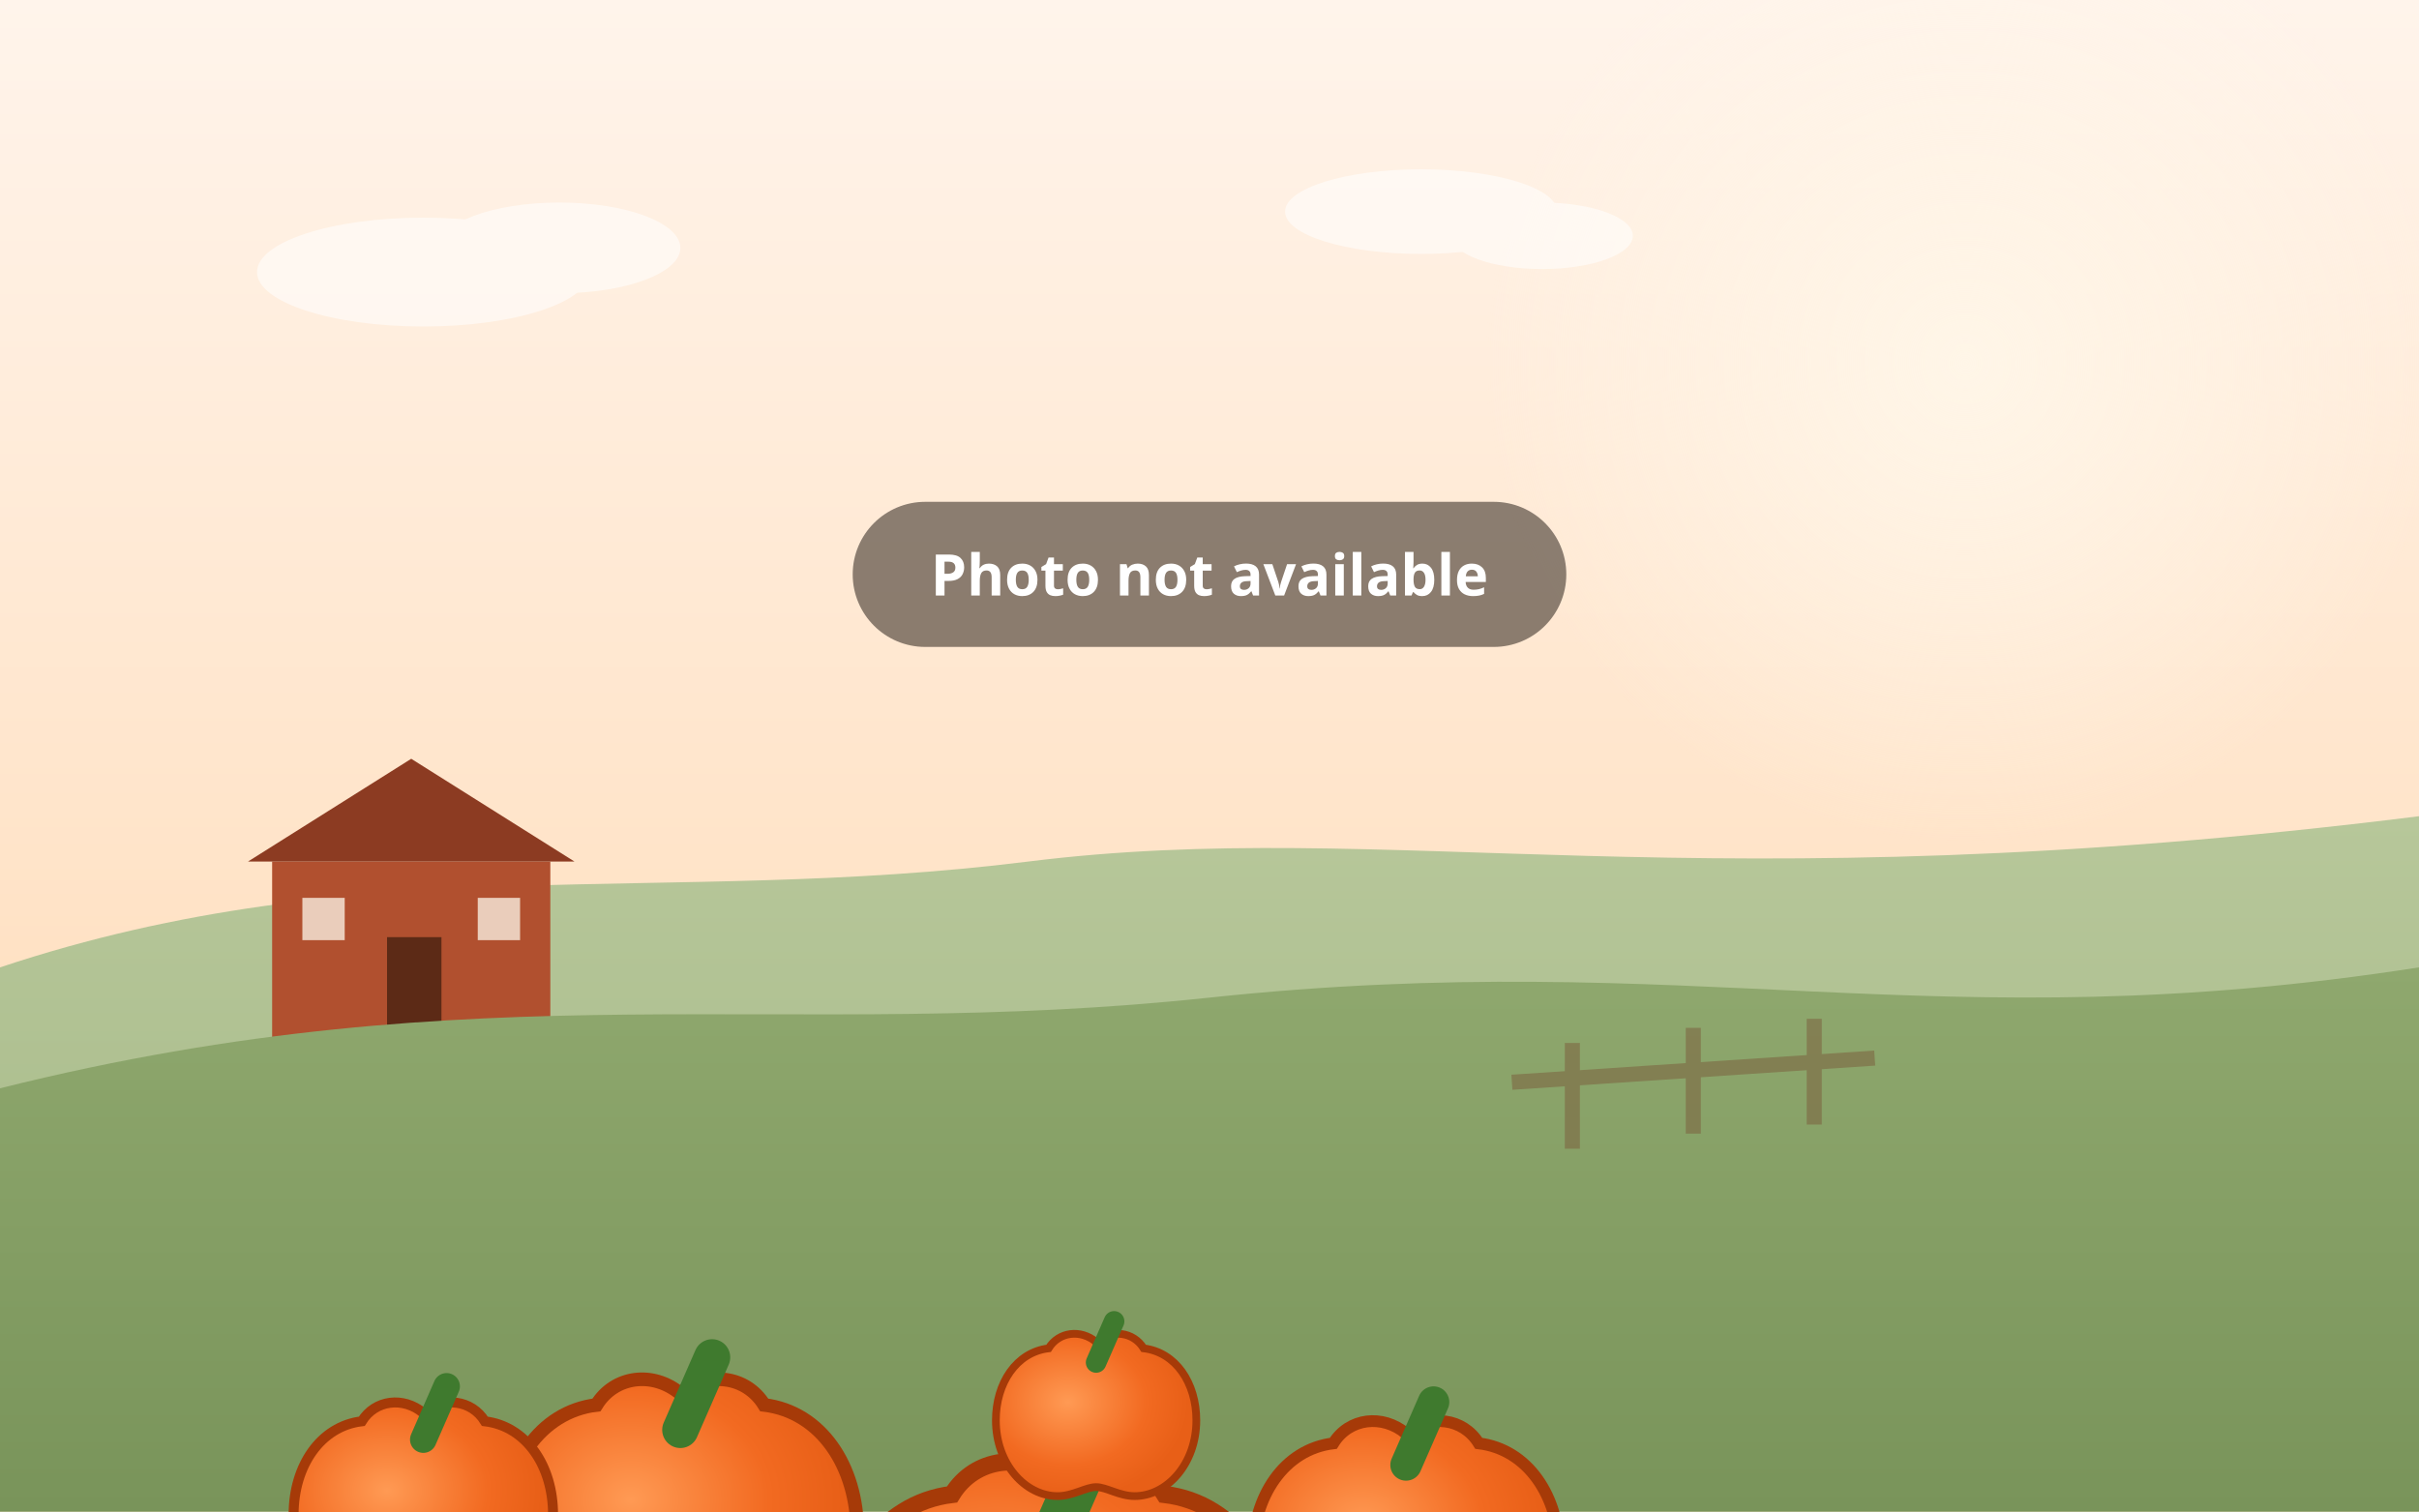
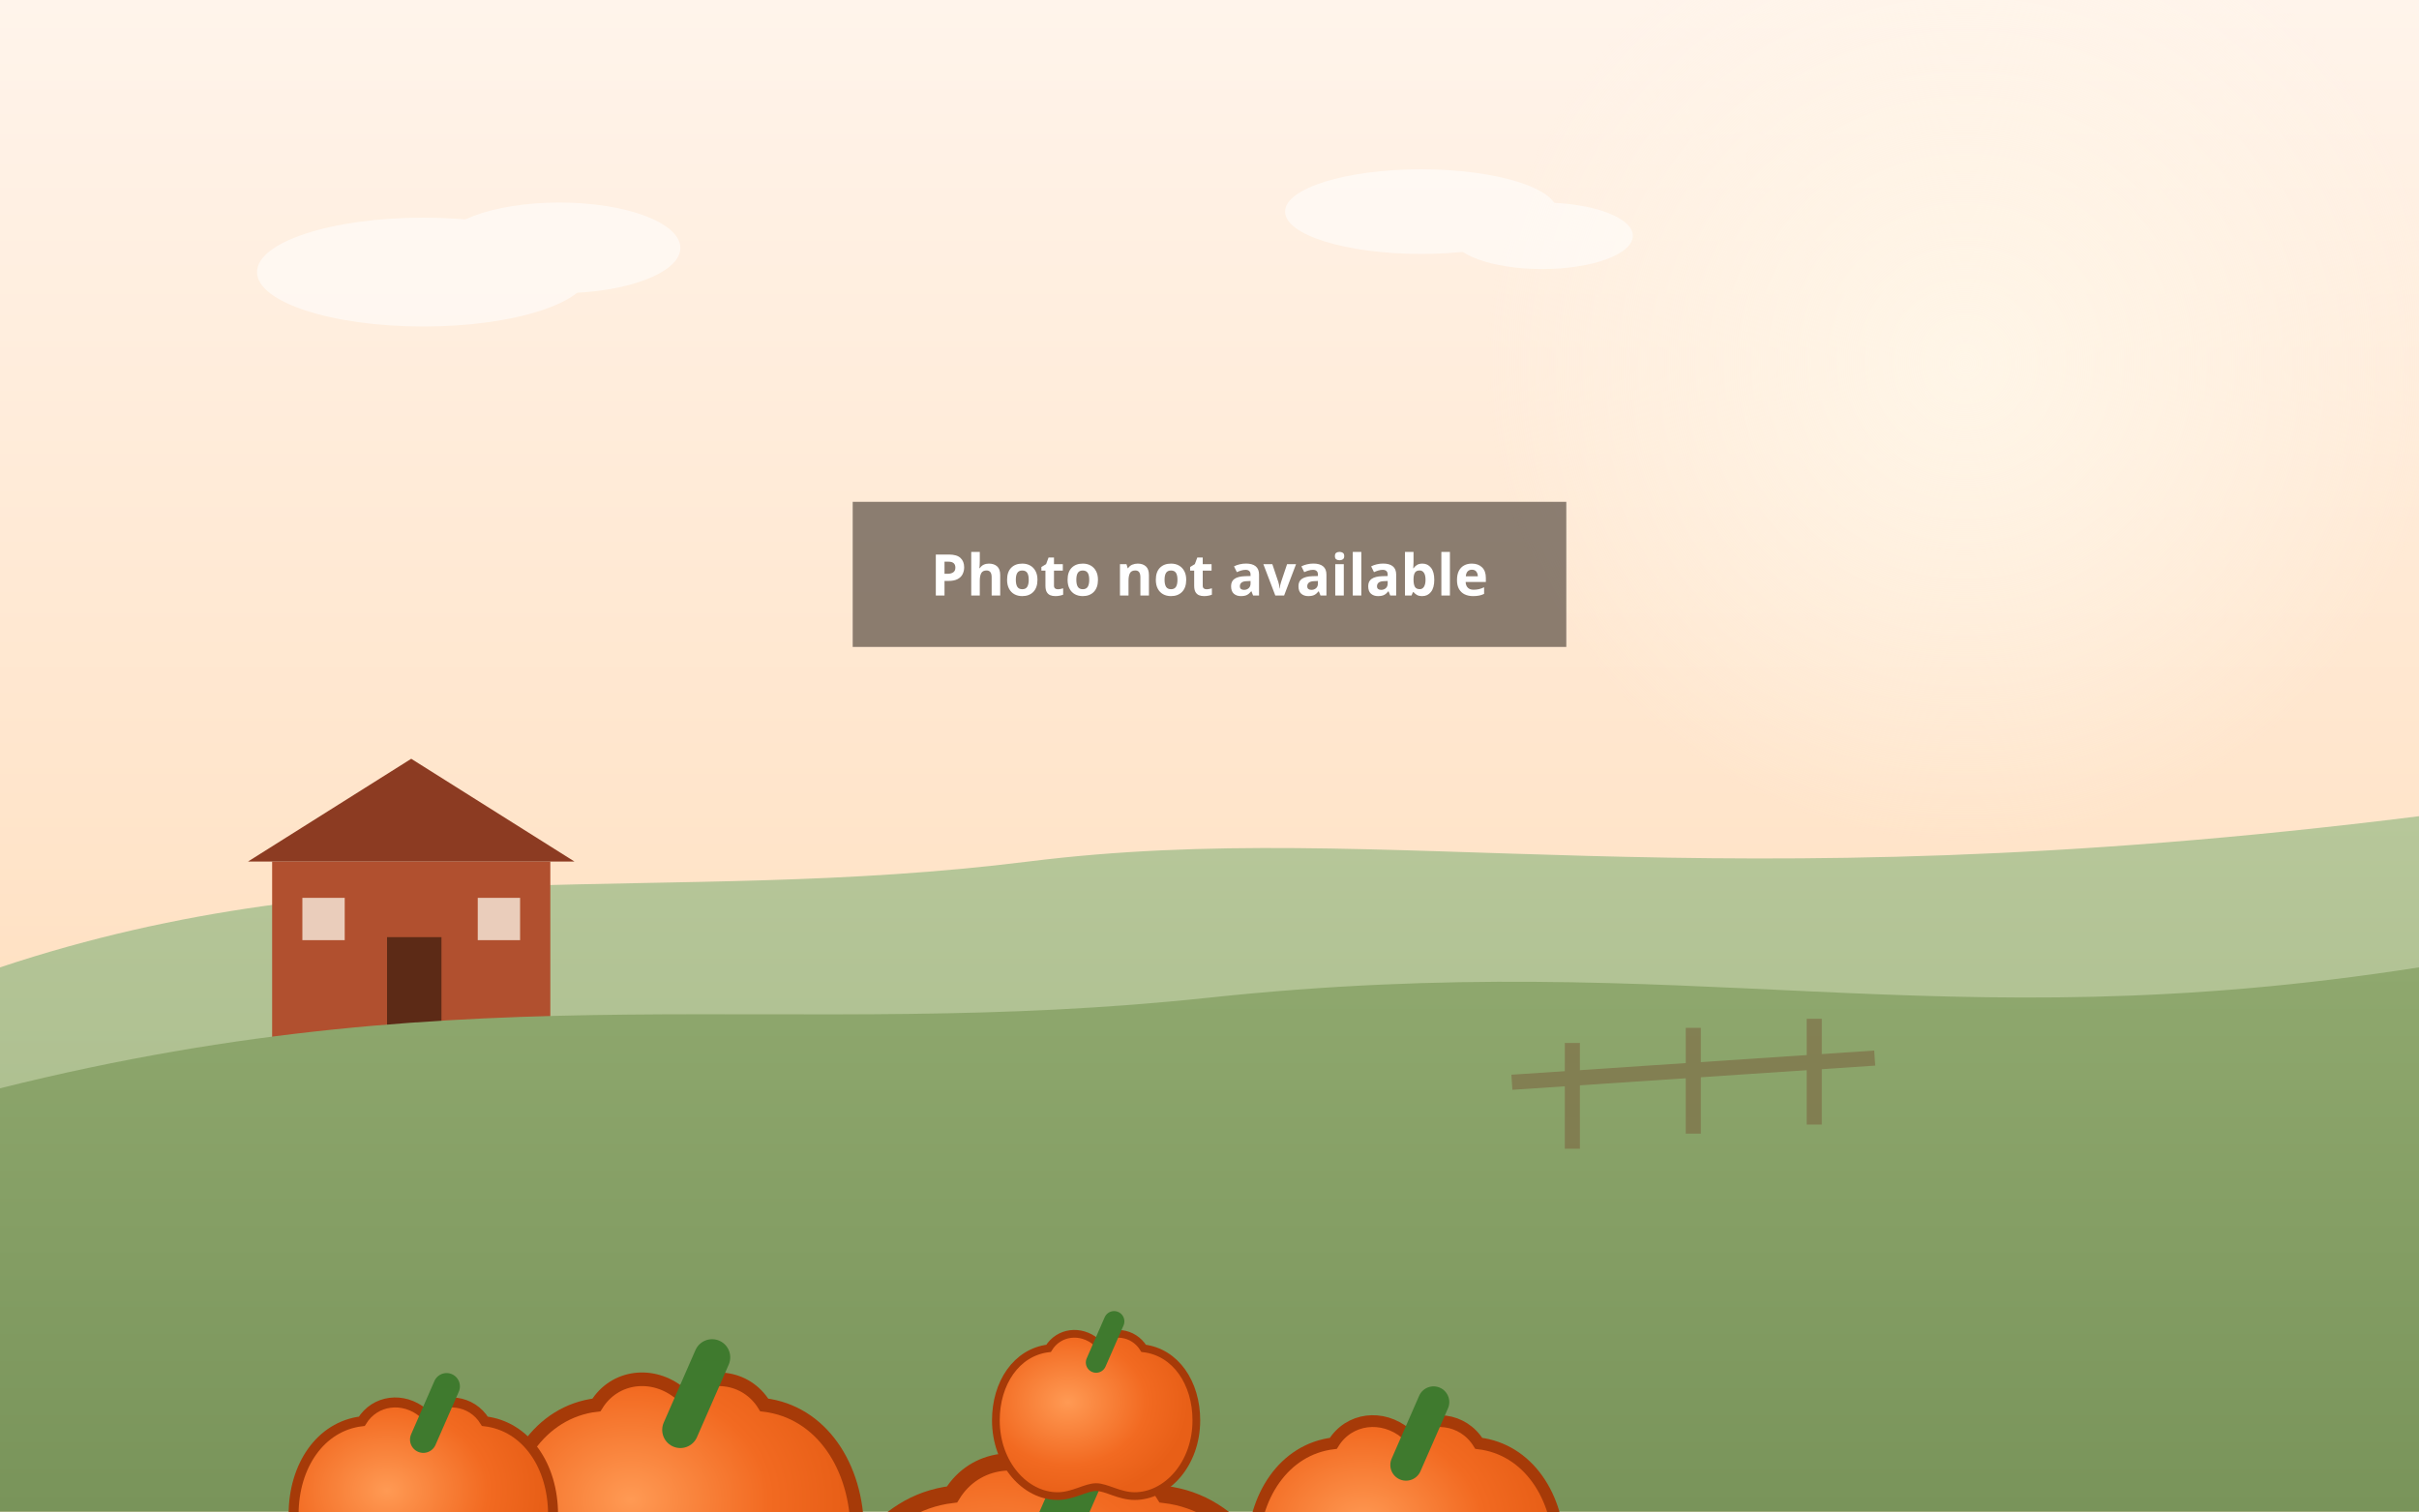
<svg xmlns="http://www.w3.org/2000/svg" viewBox="0 0 800 500" role="img" aria-label="Illustration of a pumpkin patch — photo not available for this listing">
  <defs>
    <linearGradient id="sky" x1="0" y1="0" x2="0" y2="1">
      <stop offset="0%" stop-color="#FFF4EB" />
      <stop offset="60%" stop-color="#FFE3C7" />
      <stop offset="100%" stop-color="#FFD3A8" />
    </linearGradient>
    <radialGradient id="sun" cx="50%" cy="50%" r="50%">
      <stop offset="0%" stop-color="#FFF6E8" stop-opacity="0.95" />
      <stop offset="100%" stop-color="#FFF6E8" stop-opacity="0" />
    </radialGradient>
    <linearGradient id="hillFar" x1="0" y1="0" x2="0" y2="1">
      <stop offset="0%" stop-color="#B7C79A" />
      <stop offset="100%" stop-color="#A2B683" />
    </linearGradient>
    <linearGradient id="hillNear" x1="0" y1="0" x2="0" y2="1">
      <stop offset="0%" stop-color="#8FA86E" />
      <stop offset="100%" stop-color="#79945A" />
    </linearGradient>
    <radialGradient id="pumpkinShine" cx="36%" cy="42%" r="60%">
      <stop offset="0%" stop-color="#FF9A54" />
      <stop offset="65%" stop-color="#F26A21" />
      <stop offset="100%" stop-color="#E85F17" />
    </radialGradient>
  </defs>
  <rect width="800" height="500" fill="url(#sky)" />
  <circle cx="650" cy="120" r="160" fill="url(#sun)" />
  <g fill="#FFFFFF" opacity="0.55">
    <ellipse cx="140" cy="90" rx="55" ry="18" />
    <ellipse cx="185" cy="82" rx="40" ry="15" />
    <ellipse cx="470" cy="70" rx="45" ry="14" />
    <ellipse cx="510" cy="78" rx="30" ry="11" />
  </g>
  <path d="M0,320 C120,280 220,300 340,285 C460,270 560,300 800,270 L800,500 L0,500 Z" fill="url(#hillFar)" />
  <g transform="translate(90,255)">
    <rect x="0" y="30" width="92" height="60" fill="#B1502F" />
    <polygon points="-8,30 46,-4 100,30" fill="#8C3B22" />
    <rect x="38" y="55" width="18" height="35" fill="#5C2A16" />
    <rect x="10" y="42" width="14" height="14" fill="#F4E3D3" opacity="0.85" />
    <rect x="68" y="42" width="14" height="14" fill="#F4E3D3" opacity="0.85" />
  </g>
  <path d="M0,360 C160,320 260,345 400,330 C560,313 640,345 800,320 L800,500 L0,500 Z" fill="url(#hillNear)" />
  <g stroke="#7A5A3A" stroke-width="5" opacity="0.5">
    <line x1="520" y1="345" x2="520" y2="380" />
    <line x1="560" y1="340" x2="560" y2="375" />
    <line x1="600" y1="337" x2="600" y2="372" />
    <line x1="500" y1="358" x2="620" y2="350" />
  </g>
  <g>
    <g transform="translate(150,410) scale(1.5)">
      <path d="M50 34 C44 29 35.5 30 31.5 36.5 C19 38 11 50 11 64.5 C11 81.5 22.5 94 35 94 C41 94 46 90.5 50 90.5 C54 90.5 59 94 65 94 C77.5 94 89 81.5 89 64.5 C89 50 81 38 68.5 36.5 C64.5 30 56 29 50 34 Z" fill="url(#pumpkinShine)" stroke="#A63A08" stroke-width="3" />
      <path d="M50 42 L57 26" fill="none" stroke="#3F7A2E" stroke-width="8" stroke-linecap="round" />
    </g>
    <g transform="translate(255,425) scale(1.9)">
      <path d="M50 34 C44 29 35.5 30 31.5 36.5 C19 38 11 50 11 64.5 C11 81.5 22.5 94 35 94 C41 94 46 90.5 50 90.5 C54 90.5 59 94 65 94 C77.5 94 89 81.5 89 64.5 C89 50 81 38 68.5 36.5 C64.5 30 56 29 50 34 Z" fill="url(#pumpkinShine)" stroke="#A63A08" stroke-width="3" />
      <path d="M50 42 L57 26" fill="none" stroke="#3F7A2E" stroke-width="8" stroke-linecap="round" />
    </g>
    <g transform="translate(85,430) scale(1.1)">
      <path d="M50 34 C44 29 35.5 30 31.5 36.5 C19 38 11 50 11 64.5 C11 81.5 22.5 94 35 94 C41 94 46 90.5 50 90.5 C54 90.5 59 94 65 94 C77.5 94 89 81.5 89 64.5 C89 50 81 38 68.5 36.5 C64.5 30 56 29 50 34 Z" fill="url(#pumpkinShine)" stroke="#A63A08" stroke-width="3" />
      <path d="M50 42 L57 26" fill="none" stroke="#3F7A2E" stroke-width="8" stroke-linecap="round" />
    </g>
    <g transform="translate(400,430) scale(1.3)">
      <path d="M50 34 C44 29 35.5 30 31.5 36.5 C19 38 11 50 11 64.5 C11 81.5 22.5 94 35 94 C41 94 46 90.5 50 90.5 C54 90.5 59 94 65 94 C77.5 94 89 81.5 89 64.5 C89 50 81 38 68.5 36.5 C64.5 30 56 29 50 34 Z" fill="url(#pumpkinShine)" stroke="#A63A08" stroke-width="3" />
      <path d="M50 42 L57 26" fill="none" stroke="#3F7A2E" stroke-width="8" stroke-linecap="round" />
    </g>
    <g transform="translate(320,415) scale(0.85)">
      <path d="M50 34 C44 29 35.5 30 31.5 36.5 C19 38 11 50 11 64.5 C11 81.5 22.5 94 35 94 C41 94 46 90.5 50 90.5 C54 90.5 59 94 65 94 C77.5 94 89 81.5 89 64.5 C89 50 81 38 68.5 36.5 C64.5 30 56 29 50 34 Z" fill="url(#pumpkinShine)" stroke="#A63A08" stroke-width="3" />
      <path d="M50 42 L57 26" fill="none" stroke="#3F7A2E" stroke-width="8" stroke-linecap="round" />
    </g>
  </g>
  <g transform="translate(400,190)">
-     <rect x="-118" y="-24" width="236" height="48" rx="24" fill="#2B221C" opacity="0.55" />
+     <rect x="-118" y="-24" width="236" height="48" fill="#2B221C" opacity="0.55" />
    <text x="0" y="7" text-anchor="middle" font-family="'Fredoka','Trebuchet MS',system-ui,sans-serif" font-size="19" font-weight="600" fill="#FFFFFF">Photo not available</text>
  </g>
</svg>
